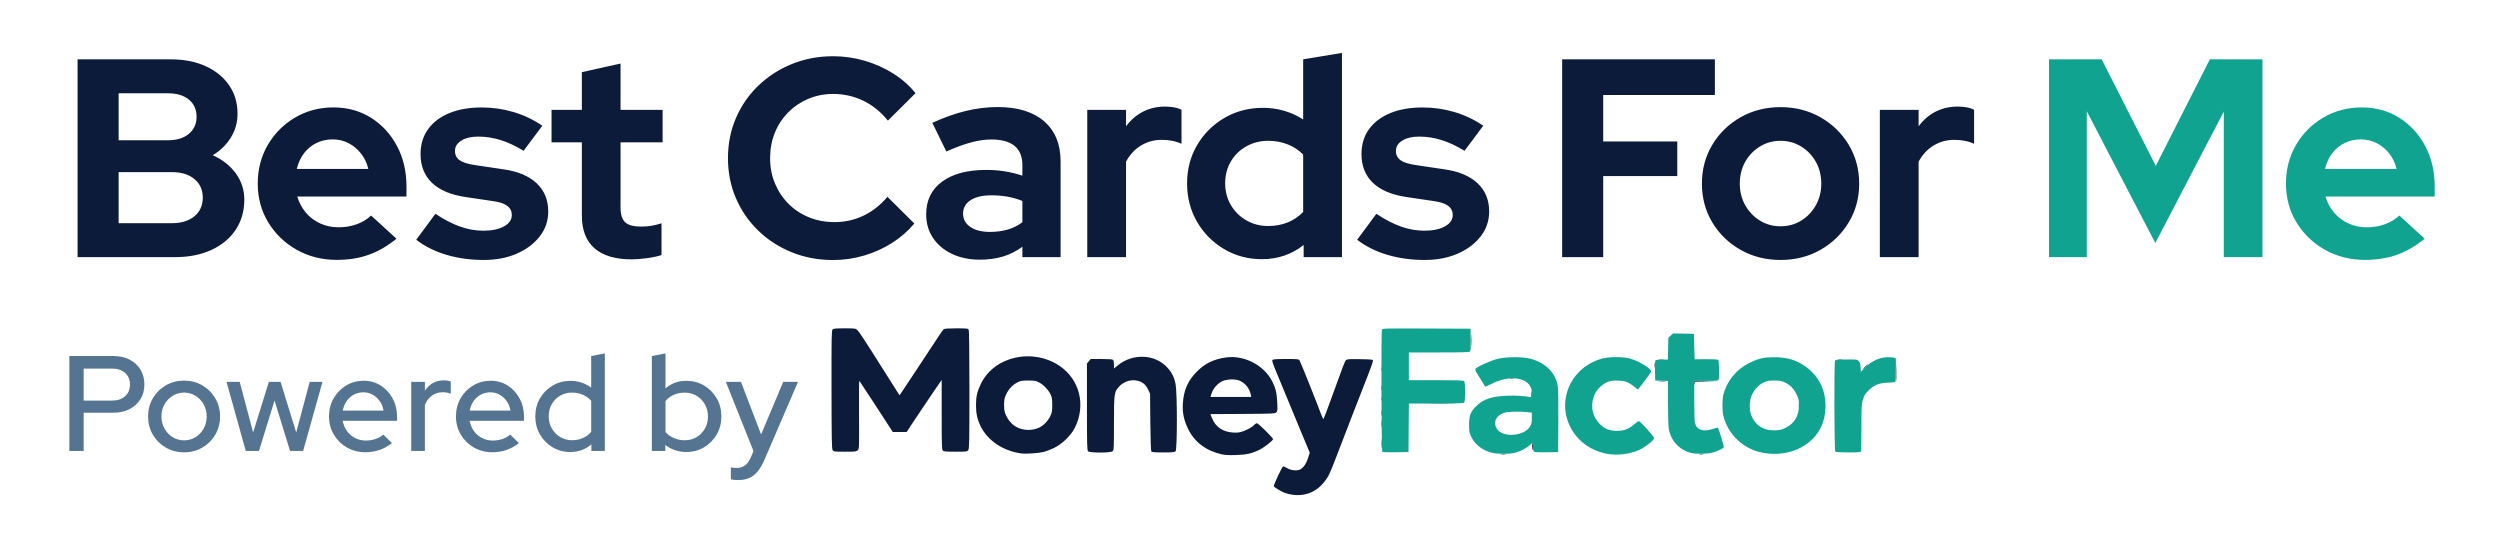
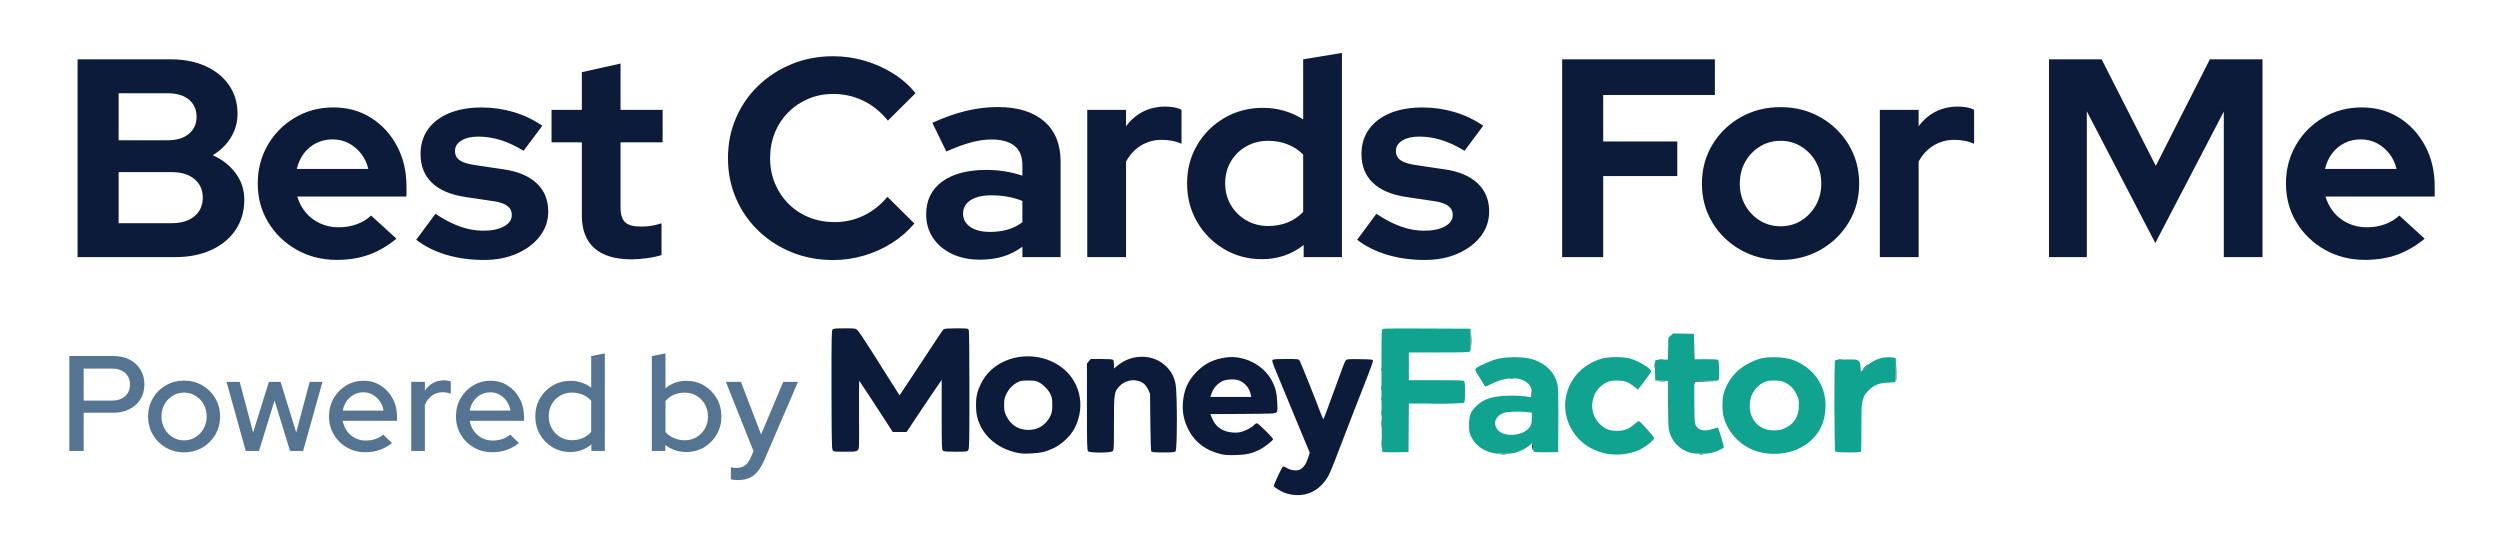
<svg xmlns="http://www.w3.org/2000/svg" viewBox="-30.0 -30.0 1263.6 280.1" width="2527" height="560" role="img" aria-label="Best Cards For Me, Powered by MoneyFactor">
  <defs>
    <linearGradient id="gnclight" gradientUnits="userSpaceOnUse" x1="181.7" y1="321.1" x2="319.5" y2="403.9">
      <stop offset="0.00" stop-color="#0A1935" />
      <stop offset="0.20" stop-color="#0A1A35" />
      <stop offset="0.40" stop-color="#0C1E3C" />
      <stop offset="0.60" stop-color="#0A1935" />
      <stop offset="0.80" stop-color="#091731" />
      <stop offset="1.00" stop-color="#0B1C38" />
    </linearGradient>
    <linearGradient id="gtclight" gradientUnits="userSpaceOnUse" x1="339.1" y1="501.7" x2="532.6" y2="279.6">
      <stop offset="0.00" stop-color="#0C9282" />
      <stop offset="0.20" stop-color="#10A290" />
      <stop offset="0.40" stop-color="#17CCB1" />
      <stop offset="0.60" stop-color="#19D7B9" />
      <stop offset="0.80" stop-color="#15C5AB" />
      <stop offset="1.00" stop-color="#17C3A9" />
    </linearGradient>
  </defs>
  <path fill="#0B1B39" d="M9.05 100.0V0.0H56.087Q66.211 0.0 73.796 3.451Q81.38 6.901 85.648 13.098Q89.916 19.294 89.916 27.459Q89.916 34.044 86.563 39.502Q83.209 44.96 77.401 48.473Q84.759 51.803 89.049 57.678Q93.34 63.553 93.34 70.934Q93.34 79.608 88.972 86.17Q84.604 92.732 76.704 96.366Q68.805 100.0 58.314 100.0ZM29.799 40.903H54.797Q61.433 40.903 65.32 37.666Q69.207 34.429 69.207 29.034Q69.207 23.537 65.32 20.351Q61.433 17.165 54.797 17.165H29.799ZM29.799 82.835H56.739Q63.901 82.835 68.124 79.334Q72.346 75.833 72.346 69.93Q72.346 64.026 68.124 60.525Q63.901 57.024 56.739 57.024H29.799ZM140.07 101.388Q128.861 101.388 119.786 96.255Q110.71 91.121 105.423 82.384Q100.135 73.648 100.135 62.809Q100.135 52.01 105.208 43.294Q110.282 34.577 119 29.444Q127.718 24.31 138.396 24.31Q149.097 24.31 157.406 29.546Q165.716 34.783 170.524 43.807Q175.332 52.831 175.332 64.348V69.378H120.107Q121.477 73.915 124.402 77.435Q127.326 80.954 131.644 82.937Q135.962 84.919 141.012 84.919Q145.968 84.919 150.227 83.359Q154.487 81.799 157.443 78.964L170.274 90.684Q163.453 96.241 156.234 98.815Q149.016 101.388 140.07 101.388ZM119.879 55.408H156.038Q154.976 50.93 152.337 47.603Q149.698 44.276 146.032 42.373Q142.366 40.471 138.008 40.471Q133.507 40.471 129.801 42.302Q126.095 44.133 123.538 47.46Q120.982 50.787 119.879 55.408ZM214.409 101.429Q204.217 101.429 195.457 98.808Q186.696 96.187 180.264 91.209L189.976 78.092Q196.515 82.459 202.413 84.548Q208.31 86.638 214.185 86.638Q220.704 86.638 224.645 84.452Q228.585 82.266 228.585 78.706Q228.585 75.839 226.346 74.12Q224.107 72.4 219.302 71.708L205.026 69.584Q193.901 67.909 188.174 62.385Q182.447 56.861 182.447 47.857Q182.447 40.626 186.234 35.347Q190.022 30.068 196.966 27.2Q203.909 24.332 213.409 24.332Q221.574 24.332 229.354 26.618Q237.135 28.903 244.014 33.555L234.543 46.239Q228.441 42.507 222.849 40.784Q217.258 39.06 211.606 39.06Q206.332 39.06 203.095 41.063Q199.857 43.066 199.857 46.3Q199.857 49.31 202.179 50.989Q204.501 52.668 209.962 53.463L224.238 55.587Q235.26 57.119 241.13 62.643Q247 68.167 247 76.903Q247 83.97 242.733 89.483Q238.465 94.996 231.144 98.212Q223.823 101.429 214.409 101.429ZM289.135 101.121Q276.771 101.121 270.385 95.512Q264.0 89.903 264.0 79.012V41.944H248.674V25.555H264.0V6.489L283.562 2.133V25.555H304.825V41.944H283.562V74.964Q283.562 80.165 285.876 82.357Q288.191 84.549 293.843 84.549Q296.741 84.549 299.098 84.172Q301.455 83.795 304.272 82.897V98.956Q301.25 99.956 296.815 100.538Q292.38 101.121 289.135 101.121ZM391.062 101.469Q379.795 101.469 370.11 97.54Q360.425 93.612 353.179 86.592Q345.934 79.571 341.902 70.214Q337.871 60.857 337.871 50.0Q337.871 39.04 341.902 29.683Q345.934 20.326 353.23 13.306Q360.527 6.286 370.212 2.357Q379.897 -1.571 391.062 -1.571Q399.227 -1.571 407.006 0.716Q414.785 3.004 421.409 7.16Q428.034 11.316 432.686 17.115L418.73 30.986Q413.284 24.272 406.2 20.885Q399.117 17.499 391.062 17.499Q384.298 17.499 378.46 19.975Q372.622 22.451 368.302 26.811Q363.982 31.171 361.578 37.081Q359.173 42.99 359.173 50.0Q359.173 56.867 361.629 62.745Q364.085 68.624 368.476 73.035Q372.867 77.447 378.828 79.871Q384.789 82.296 391.759 82.296Q399.608 82.296 406.446 79.012Q413.284 75.728 418.485 69.505L432.093 82.988Q427.4 88.644 420.827 92.82Q414.254 96.996 406.598 99.232Q398.942 101.469 391.062 101.469ZM465.223 101.286Q457.264 101.286 451.13 98.366Q444.996 95.447 441.536 90.282Q438.076 85.117 438.076 78.38Q438.076 67.724 446.15 61.816Q454.223 55.907 468.495 55.907Q478.117 55.907 486.724 58.815V53.491Q486.724 46.972 482.739 43.744Q478.755 40.515 471.008 40.515Q466.338 40.515 460.878 41.964Q455.419 43.413 448.272 46.596L441.193 32.091Q450.036 28.068 458.096 26.098Q466.155 24.127 474.266 24.127Q489.376 24.127 497.708 31.325Q506.04 38.523 506.04 51.652V100.0H486.724V94.744Q482.072 98.169 476.8 99.727Q471.527 101.286 465.223 101.286ZM456.737 77.992Q456.737 82.247 460.423 84.75Q464.109 87.253 470.364 87.253Q475.151 87.253 479.257 86.074Q483.362 84.895 486.724 82.354V71.594Q483.117 70.133 479.245 69.443Q475.374 68.753 471.038 68.753Q464.314 68.753 460.525 71.204Q456.737 73.656 456.737 77.992ZM519.523 100.0V25.555H539.125V33.851Q542.718 28.998 547.739 26.44Q552.759 23.881 559.022 23.881Q564.481 23.984 567.173 25.497V42.702Q565.008 41.68 562.433 41.189Q559.857 40.698 557.179 40.698Q551.429 40.698 546.705 43.56Q541.982 46.423 539.125 51.718V100.0ZM607.839 101.04Q597.326 101.04 588.69 95.921Q580.054 90.802 575.023 82.123Q569.992 73.443 569.992 62.706Q569.992 51.97 575.085 43.325Q580.179 34.68 588.901 29.598Q597.623 24.515 608.392 24.515Q613.926 24.515 619.081 26.022Q624.237 27.529 628.684 30.4V0.0L648.286 -3.25V100.0H628.93V93.865Q619.809 101.04 607.839 101.04ZM610.994 84.263Q616.374 84.263 620.877 82.442Q625.38 80.62 628.684 77.137V48.173Q625.483 44.833 620.899 43.011Q616.314 41.189 610.994 41.189Q604.914 41.189 599.944 43.986Q594.975 46.782 592.11 51.648Q589.246 56.514 589.246 62.666Q589.246 68.787 592.13 73.683Q595.014 78.579 599.971 81.421Q604.929 84.263 610.994 84.263ZM690.123 101.429Q679.932 101.429 671.171 98.808Q662.41 96.187 655.978 91.209L665.69 78.092Q672.229 82.459 678.127 84.548Q684.024 86.638 689.899 86.638Q696.419 86.638 700.359 84.452Q704.3 82.266 704.3 78.706Q704.3 75.839 702.06 74.12Q699.821 72.4 695.016 71.708L680.74 69.584Q669.616 67.909 663.888 62.385Q658.161 56.861 658.161 47.857Q658.161 40.626 661.949 35.347Q665.736 30.068 672.68 27.2Q679.624 24.332 689.123 24.332Q697.288 24.332 705.068 26.618Q712.849 28.903 719.728 33.555L710.258 46.239Q704.155 42.507 698.563 40.784Q692.972 39.06 687.32 39.06Q682.046 39.06 678.809 41.063Q675.572 43.066 675.572 46.3Q675.572 49.31 677.893 50.989Q680.215 52.668 685.676 53.463L699.952 55.587Q710.974 57.119 716.844 62.643Q722.714 68.167 722.714 76.903Q722.714 83.97 718.447 89.483Q714.179 94.996 706.858 98.212Q699.537 101.429 690.123 101.429ZM759.622 100.0V0.0H836.837V18.026H780.37V41.529H817.827V59.002H780.37V100.0ZM870.03 101.429Q858.861 101.429 849.823 96.309Q840.784 91.189 835.531 82.433Q830.278 73.677 830.278 62.844Q830.278 52.01 835.531 43.225Q840.784 34.441 849.823 29.304Q858.861 24.167 870.03 24.167Q881.211 24.167 890.217 29.298Q899.224 34.428 904.503 43.202Q909.783 51.976 909.783 62.832Q909.783 73.688 904.503 82.44Q899.224 91.193 890.217 96.311Q881.211 101.429 870.03 101.429ZM870.03 84.406Q875.879 84.406 880.517 81.517Q885.155 78.628 887.894 73.738Q890.632 68.849 890.632 62.848Q890.632 56.736 887.901 51.856Q885.171 46.976 880.485 44.083Q875.8 41.189 870.042 41.189Q864.284 41.189 859.587 44.083Q854.889 46.976 852.159 51.838Q849.429 56.701 849.429 62.849Q849.429 68.846 852.159 73.733Q854.889 78.62 859.579 81.513Q864.268 84.406 870.03 84.406ZM920.237 100.0V25.555H939.839V33.851Q943.433 28.998 948.453 26.44Q953.473 23.881 959.737 23.881Q965.195 23.984 967.887 25.497V42.702Q965.722 41.68 963.147 41.189Q960.572 40.698 957.893 40.698Q952.143 40.698 947.42 43.56Q942.696 46.423 939.839 51.718V100.0Z" />
-   <path fill="#10A390" d="M1005.765 100.0V0.0H1032.378L1059.749 53.863L1087.078 0.0H1113.692V100.0H1094.131V26.425L1059.503 92.857L1024.875 26.26V100.0ZM1165.499 101.388Q1154.29 101.388 1145.214 96.255Q1136.139 91.121 1130.851 82.384Q1125.563 73.648 1125.563 62.809Q1125.563 52.01 1130.637 43.294Q1135.71 34.577 1144.429 29.444Q1153.147 24.31 1163.825 24.31Q1174.525 24.31 1182.835 29.546Q1191.145 34.783 1195.953 43.807Q1200.761 52.831 1200.761 64.348V69.378H1145.535Q1146.906 73.915 1149.83 77.435Q1152.755 80.954 1157.073 82.937Q1161.39 84.919 1166.441 84.919Q1171.396 84.919 1175.656 83.359Q1179.915 81.799 1182.871 78.964L1195.702 90.684Q1188.881 96.241 1181.663 98.815Q1174.445 101.388 1165.499 101.388ZM1145.308 55.408H1181.467Q1180.404 50.93 1177.766 47.603Q1175.127 44.276 1171.461 42.373Q1167.795 40.471 1163.437 40.471Q1158.936 40.471 1155.229 42.302Q1151.523 44.133 1148.967 47.46Q1146.411 50.787 1145.308 55.408Z" />
+   <path fill="#0B1B39" d="M1005.765 100.0V0.0H1032.378L1059.749 53.863L1087.078 0.0H1113.692V100.0H1094.131V26.425L1059.503 92.857L1024.875 26.26V100.0ZM1165.499 101.388Q1154.29 101.388 1145.214 96.255Q1136.139 91.121 1130.851 82.384Q1125.563 73.648 1125.563 62.809Q1125.563 52.01 1130.637 43.294Q1135.71 34.577 1144.429 29.444Q1153.147 24.31 1163.825 24.31Q1174.525 24.31 1182.835 29.546Q1191.145 34.783 1195.953 43.807Q1200.761 52.831 1200.761 64.348V69.378H1145.535Q1146.906 73.915 1149.83 77.435Q1152.755 80.954 1157.073 82.937Q1161.39 84.919 1166.441 84.919Q1171.396 84.919 1175.656 83.359Q1179.915 81.799 1182.871 78.964L1195.702 90.684Q1188.881 96.241 1181.663 98.815Q1174.445 101.388 1165.499 101.388ZM1145.308 55.408H1181.467Q1180.404 50.93 1177.766 47.603Q1175.127 44.276 1171.461 42.373Q1167.795 40.471 1163.437 40.471Q1158.936 40.471 1155.229 42.302Q1151.523 44.133 1148.967 47.46Q1146.411 50.787 1145.308 55.408Z" />
  <path fill="#547492" d="M4.888 198.0V150.0H27.075Q31.806 150.0 35.331 151.807Q38.856 153.614 40.838 156.848Q42.82 160.081 42.82 164.367Q42.82 168.591 40.838 171.815Q38.856 175.038 35.297 176.859Q31.738 178.679 27.075 178.679H12.128V198.0ZM12.128 172.537H26.375Q30.562 172.537 33.05 170.334Q35.538 168.13 35.538 164.436Q35.538 160.721 33.05 158.531Q30.562 156.341 26.375 156.341H12.128ZM62.888 198.686Q57.813 198.686 53.665 196.282Q49.516 193.877 47.105 189.766Q44.694 185.654 44.694 180.567Q44.694 175.48 47.105 171.363Q49.516 167.245 53.665 164.838Q57.813 162.43 62.888 162.43Q68.005 162.43 72.127 164.836Q76.249 167.243 78.666 171.358Q81.082 175.473 81.082 180.565Q81.082 185.656 78.666 189.767Q76.249 193.878 72.127 196.282Q68.005 198.686 62.888 198.686ZM62.888 192.633Q66.096 192.633 68.682 191.016Q71.269 189.399 72.795 186.663Q74.322 183.926 74.322 180.568Q74.322 177.148 72.797 174.433Q71.272 171.718 68.676 170.101Q66.08 168.483 62.89 168.483Q59.7 168.483 57.102 170.101Q54.504 171.718 52.979 174.429Q51.454 177.141 51.454 180.568Q51.454 183.926 52.979 186.662Q54.504 189.397 57.101 191.015Q59.697 192.633 62.888 192.633ZM94.087 198.0 84.356 163.068H91.013L97.799 188.66L105.752 163.068H111.681L119.585 188.68L126.399 163.068H132.871L123.072 198.0H116.47L108.627 172.463L100.757 198.0ZM154.479 198.638Q149.356 198.638 145.2 196.231Q141.044 193.824 138.606 189.716Q136.168 185.609 136.168 180.52Q136.168 175.48 138.503 171.396Q140.838 167.313 144.823 164.906Q148.807 162.499 153.704 162.499Q158.525 162.499 162.328 164.926Q166.131 167.354 168.352 171.499Q170.574 175.645 170.574 180.83V182.758H143.093Q143.608 185.623 145.212 187.884Q146.816 190.146 149.318 191.441Q151.82 192.736 154.788 192.736Q157.338 192.736 159.669 191.944Q162 191.152 163.59 189.706L168.003 194.015Q164.958 196.368 161.694 197.503Q158.429 198.638 154.479 198.638ZM143.127 177.598H163.746Q163.293 174.904 161.826 172.821Q160.359 170.737 158.228 169.538Q156.096 168.339 153.546 168.339Q150.928 168.339 148.748 169.504Q146.568 170.669 145.098 172.752Q143.628 174.836 143.127 177.598ZM177.743 198.0V163.068H184.634V167.565Q186.273 165.035 188.697 163.664Q191.121 162.293 194.213 162.293Q196.347 162.314 197.725 162.897V169.066Q196.771 168.661 195.735 168.483Q194.7 168.305 193.643 168.305Q190.654 168.305 188.329 169.936Q186.005 171.567 184.634 174.624V198.0ZM218.662 198.638Q213.539 198.638 209.383 196.231Q205.227 193.824 202.789 189.716Q200.351 185.609 200.351 180.52Q200.351 175.48 202.686 171.396Q205.021 167.313 209.006 164.906Q212.99 162.499 217.887 162.499Q222.708 162.499 226.511 164.926Q230.313 167.354 232.535 171.499Q234.757 175.645 234.757 180.83V182.758H207.276Q207.791 185.623 209.395 187.884Q210.999 190.146 213.501 191.441Q216.003 192.736 218.971 192.736Q221.521 192.736 223.852 191.944Q226.183 191.152 227.773 189.706L232.186 194.015Q229.141 196.368 225.877 197.503Q222.612 198.638 218.662 198.638ZM207.31 177.598H227.929Q227.476 174.904 226.009 172.821Q224.542 170.737 222.41 169.538Q220.279 168.339 217.729 168.339Q215.111 168.339 212.931 169.504Q210.751 170.669 209.281 172.752Q207.811 174.836 207.31 177.598ZM258.117 198.528Q253.214 198.528 249.186 196.124Q245.158 193.72 242.812 189.644Q240.465 185.567 240.465 180.5Q240.465 175.432 242.824 171.383Q245.183 167.333 249.228 164.937Q253.273 162.54 258.268 162.54Q261.134 162.54 263.804 163.421Q266.475 164.301 268.723 165.994V150.0L275.614 148.669V198.0H268.813V194.655Q264.349 198.528 258.117 198.528ZM259.03 192.564Q261.985 192.564 264.504 191.461Q267.023 190.357 268.723 188.342V172.637Q267.044 170.69 264.508 169.586Q261.973 168.483 259.03 168.483Q255.736 168.483 253.043 170.041Q250.35 171.6 248.798 174.312Q247.246 177.023 247.246 180.452Q247.246 183.874 248.802 186.612Q250.358 189.349 253.048 190.957Q255.739 192.564 259.03 192.564ZM299.389 198.0V150.0L306.279 148.669V166.372Q310.627 162.54 316.886 162.54Q321.858 162.54 325.849 164.947Q329.84 167.354 332.189 171.403Q334.537 175.453 334.537 180.52Q334.537 185.588 332.178 189.661Q329.819 193.735 325.797 196.131Q321.775 198.528 316.735 198.528Q313.862 198.528 311.15 197.613Q308.439 196.698 306.19 194.984V198.0ZM315.972 192.585Q319.338 192.585 321.991 191.001Q324.644 189.418 326.201 186.703Q327.757 183.989 327.757 180.568Q327.757 177.148 326.201 174.409Q324.644 171.671 321.981 170.087Q319.318 168.504 315.972 168.504Q313.018 168.504 310.499 169.607Q307.98 170.711 306.279 172.726V188.431Q307.959 190.357 310.523 191.471Q313.086 192.585 315.972 192.585ZM342.976 212.716Q341.912 212.716 340.942 212.613Q339.971 212.51 339.34 212.352V206.293Q340.568 206.567 342.385 206.567Q347.158 206.567 349.345 201.425L350.783 198.097L336.816 163.068H344.44L354.62 189.641L365.815 163.068H373.262L356.387 202.296Q354.782 206.021 352.909 208.315Q351.036 210.61 348.625 211.663Q346.214 212.716 342.976 212.716Z" />
  <g transform="translate(159.17 36.73) scale(0.36905)">
    <path fill-rule="evenodd" fill="#0B1B39" d="M1257.74 497.00C1254.57 496.59 1249.84 495.46 1247.24 494.47C1241.93 492.47 1232.00 486.45 1232.00 485.23C1232.00 482.41 1243.56 458.00 1244.89 458.00C1245.36 458.00 1247.94 459.22 1250.61 460.72C1256.93 464.25 1265.42 464.56 1269.67 461.41C1273.77 458.37 1276.67 453.67 1279.12 446.07L1281.27 439.38L1269.00 409.94C1262.25 393.75 1254.72 375.55 1252.25 369.50C1244.77 351.16 1243.52 348.14 1236.14 330.59C1230.72 317.71 1229.29 313.35 1230.14 312.34C1230.98 311.32 1235.34 311.00 1248.60 311.00C1265.50 311.00 1265.99 311.06 1267.40 313.25C1268.78 315.41 1290.69 370.16 1296.60 386.23C1298.16 390.48 1299.75 393.63 1300.12 393.23C1300.50 392.83 1305.61 379.23 1311.49 363.00C1327.92 317.66 1329.08 314.63 1330.77 312.73C1332.19 311.14 1334.16 310.98 1349.91 311.23C1365.82 311.47 1367.51 311.67 1367.82 313.28C1368.00 314.25 1364.98 323.03 1361.11 332.78C1353.91 350.88 1328.16 417.34 1316.01 449.19C1312.30 458.92 1308.09 468.87 1306.67 471.30C1295.25 490.79 1278.39 499.64 1257.74 497.00ZM1160.50 441.57C1138.67 436.45 1123.30 424.75 1114.43 406.51C1108.80 394.93 1106.61 384.24 1107.38 372.00C1108.52 353.74 1114.19 340.77 1126.46 328.38C1137.61 317.12 1149.29 311.38 1166.00 308.94C1191.23 305.25 1218.55 319.31 1229.92 341.84C1234.52 350.96 1236.10 357.65 1236.70 370.50C1237.21 381.52 1237.09 382.64 1235.31 384.24C1233.53 385.83 1229.53 386.00 1189.23 386.24L1145.10 386.50L1147.50 392.41C1152.24 404.06 1162.08 410.79 1175.70 411.70C1182.04 412.12 1184.70 411.81 1189.92 410.04C1196.23 407.90 1203.35 403.70 1205.93 400.58C1206.65 399.71 1208.00 399.00 1208.93 399.00C1210.77 399.00 1231.00 419.01 1231.00 420.82C1231.00 422.59 1219.35 431.79 1213.16 434.92C1202.30 440.40 1194.66 442.16 1180.00 442.58C1170.66 442.85 1164.65 442.54 1160.50 441.57ZM1542.73 441.28C1544.50 441.06 1547.65 441.05 1549.73 441.27C1551.80 441.49 1550.35 441.67 1546.50 441.67C1542.65 441.68 1540.95 441.50 1542.73 441.28ZM1815.26 441.28C1816.78 441.05 1819.03 441.06 1820.26 441.30C1821.49 441.53 1820.25 441.72 1817.50 441.71C1814.75 441.71 1813.74 441.51 1815.26 441.28ZM886.00 440.35C861.02 437.01 839.68 422.58 830.04 402.50C825.72 393.51 824.00 385.46 824.00 374.32C824.00 362.45 825.68 355.22 830.95 344.50C849.23 307.26 901.75 295.55 938.60 320.50C966.13 339.14 974.83 374.46 959.45 405.14C954.08 415.84 942.16 427.42 930.89 432.86C926.28 435.09 919.58 437.62 916.00 438.48C909.27 440.10 892.12 441.17 886.00 440.35ZM977.57 437.43C976.18 436.04 976.00 429.13 976.00 376.51L976.00 317.15L978.59 314.08L981.18 311.00L995.89 311.00C1006.00 311.00 1010.98 311.38 1011.80 312.20C1012.46 312.86 1013.00 315.79 1013.00 318.71L1013.00 324.02L1018.33 319.68C1038.62 303.16 1068.42 304.17 1085.39 321.97C1092.06 328.96 1095.38 335.39 1097.42 345.27C1099.77 356.63 1099.77 435.08 1097.43 437.43C1096.14 438.72 1093.13 439.00 1080.55 439.00C1069.52 439.00 1064.96 438.65 1064.22 437.75C1063.57 436.96 1063.06 422.18 1062.83 397.50L1062.47 358.50L1059.86 352.89C1058.38 349.73 1055.77 346.17 1053.87 344.74C1044.18 337.42 1029.70 338.87 1020.81 348.03C1013.23 355.85 1013.00 357.37 1013.00 399.53C1013.00 433.29 1012.88 435.80 1011.17 437.35C1008.53 439.74 979.95 439.81 977.57 437.43ZM627.62 435.75C626.41 433.85 626.17 420.93 626.08 352.84C625.98 280.39 626.13 272.01 627.55 270.59C628.86 269.28 631.76 269.00 644.06 269.00C658.96 269.00 658.97 269.00 661.86 271.75C663.45 273.26 671.84 285.75 680.49 299.50C689.15 313.25 701.42 332.66 707.77 342.64L719.30 360.77L741.30 327.64C753.40 309.41 766.65 289.32 770.74 283.00C774.82 276.68 778.89 270.94 779.78 270.25C780.91 269.37 786.06 269.00 797.16 269.00C811.73 269.00 813.01 269.15 813.96 270.93C814.65 272.22 815.00 299.74 815.00 353.21C815.00 424.31 814.82 433.81 813.44 435.78C811.95 437.92 811.28 438.00 796.01 438.00C782.92 438.00 779.87 437.73 778.57 436.43C777.19 435.04 777.00 429.20 777.00 387.27L777.00 339.68L767.38 353.59C762.09 361.24 751.28 377.29 743.36 389.25L728.96 411.00L719.47 411.00L709.99 411.00L705.66 404.25C696.98 390.72 664.76 341.48 664.14 340.80C663.79 340.41 663.63 361.21 663.78 387.02C664.05 433.02 664.02 433.98 662.03 435.97C660.17 437.83 658.74 438.00 644.52 438.00C629.56 438.00 629.00 437.92 627.62 435.75ZM1379.37 427.00C1379.37 421.23 1379.54 418.86 1379.74 421.75C1379.94 424.64 1379.94 429.36 1379.74 432.25C1379.54 435.14 1379.37 432.77 1379.37 427.00ZM1585.85 431.00C1585.66 428.25 1585.84 426.00 1586.25 426.00C1586.66 426.00 1587.00 428.25 1587.00 431.00C1587.00 437.45 1586.29 437.45 1585.85 431.00ZM910.45 405.02C916.70 402.00 922.75 395.77 925.85 389.16C928.13 384.28 928.50 382.19 928.50 374.00C928.50 366.38 928.07 363.58 926.34 359.82C923.43 353.52 916.67 346.40 910.54 343.16C906.06 340.79 904.40 340.50 895.50 340.50C886.59 340.50 884.96 340.79 880.50 343.16C873.82 346.72 868.70 352.22 865.30 359.50C862.92 364.59 862.50 366.78 862.50 374.00C862.50 381.22 862.92 383.41 865.30 388.50C868.69 395.75 873.87 401.34 880.23 404.59C889.15 409.16 901.55 409.33 910.45 405.02ZM1379.34 399.50C1379.35 395.10 1379.52 393.42 1379.73 395.78C1379.94 398.13 1379.94 401.73 1379.73 403.78C1379.51 405.82 1379.34 403.90 1379.34 399.50ZM1379.32 385.00C1379.32 381.43 1379.50 379.96 1379.72 381.75C1379.95 383.54 1379.95 386.46 1379.72 388.25C1379.50 390.04 1379.32 388.57 1379.32 385.00ZM1951.29 374.50C1951.29 371.75 1951.49 370.74 1951.72 372.26C1951.95 373.78 1951.94 376.03 1951.70 377.26C1951.47 378.49 1951.28 377.25 1951.29 374.50ZM1447.25 372.25C1455.36 372.08 1468.64 372.08 1476.75 372.25C1484.86 372.42 1478.22 372.56 1462.00 372.56C1445.78 372.56 1439.14 372.42 1447.25 372.25ZM1379.25 365.50C1379.26 363.30 1379.47 362.52 1379.71 363.76C1379.95 365.01 1379.94 366.81 1379.69 367.76C1379.44 368.72 1379.24 367.70 1379.25 365.50ZM1584.98 358.70L1585.46 353.50L1585.80 357.89C1585.98 360.30 1585.76 362.64 1585.31 363.09C1584.87 363.54 1584.72 361.56 1584.98 358.70ZM1200.46 359.75C1198.54 350.87 1192.85 343.93 1184.73 340.53C1178.95 338.12 1167.56 338.53 1161.46 341.37C1155.09 344.33 1148.93 351.28 1146.82 357.88L1145.18 363.00L1173.17 363.00L1201.16 363.00L1200.46 359.75ZM1379.31 350.50C1379.32 347.20 1379.50 345.97 1379.72 347.77C1379.95 349.57 1379.94 352.27 1379.71 353.77C1379.49 355.27 1379.30 353.80 1379.31 350.50ZM1808.15 344.25L1808.00 341.00L1823.75 341.22L1839.50 341.44L1824.31 341.75L1809.13 342.05L1808.71 344.78C1808.33 347.28 1808.29 347.24 1808.15 344.25ZM2084.00 329.70L2084.49 316.50L2084.78 328.92C2084.94 335.75 2084.71 341.69 2084.28 342.12C2083.85 342.55 2083.72 336.97 2084.00 329.70ZM1759.75 341.27C1762.09 341.06 1765.91 341.06 1768.25 341.27C1770.59 341.48 1768.67 341.65 1764.00 341.65C1759.33 341.65 1757.41 341.48 1759.75 341.27ZM1555.75 337.29C1556.99 337.06 1559.01 337.06 1560.25 337.29C1561.49 337.53 1560.47 337.73 1558.00 337.73C1555.53 337.73 1554.51 337.53 1555.75 337.29ZM1379.27 325.00C1379.27 322.52 1379.47 321.51 1379.71 322.75C1379.94 323.99 1379.94 326.01 1379.71 327.25C1379.47 328.49 1379.27 327.48 1379.27 325.00ZM1753.31 319.50C1753.32 316.20 1753.50 314.97 1753.72 316.77C1753.95 318.57 1753.94 321.27 1753.71 322.77C1753.49 324.27 1753.30 322.80 1753.31 319.50ZM2042.00 321.50C2043.87 319.57 2045.62 318.00 2045.89 318.00C2046.17 318.00 2044.87 319.57 2043.00 321.50C2041.13 323.43 2039.38 325.00 2039.11 325.00C2038.83 325.00 2040.13 323.43 2042.00 321.50ZM1758.73 311.28C1760.50 311.06 1763.65 311.05 1765.73 311.27C1767.80 311.49 1766.35 311.67 1762.50 311.67C1758.65 311.68 1756.95 311.50 1758.73 311.28ZM2004.77 311.28C2006.57 311.05 2009.27 311.06 2010.77 311.29C2012.27 311.51 2010.80 311.70 2007.50 311.69C2004.20 311.68 2002.97 311.50 2004.77 311.28ZM1502.39 285.50C1502.40 277.80 1502.55 274.78 1502.74 278.79C1502.93 282.81 1502.93 289.11 1502.74 292.79C1502.55 296.48 1502.39 293.20 1502.39 285.50Z" />
    <path fill-rule="evenodd" fill="#10A390" d="M1688.76 440.97C1681.73 439.78 1672.27 436.40 1665.62 432.70C1640.78 418.89 1627.10 390.61 1632.09 363.43C1636.71 338.29 1654.43 318.86 1680.04 310.85C1689.71 307.83 1709.82 307.59 1719.92 310.37C1732.38 313.81 1749.43 324.30 1748.80 328.14C1748.63 329.14 1744.53 335.12 1739.67 341.44L1730.84 352.92L1725.67 348.83C1717.41 342.28 1712.88 340.67 1702.50 340.58C1694.74 340.51 1692.71 340.87 1687.81 343.17C1680.42 346.63 1673.61 353.79 1670.90 360.92C1665.20 375.95 1668.58 391.06 1679.94 401.33C1686.59 407.33 1692.07 409.34 1702.00 409.40C1712.00 409.47 1718.45 406.99 1726.15 400.14C1728.71 397.86 1731.41 396.04 1732.15 396.10C1733.96 396.22 1753.00 417.44 1753.00 419.32C1753.00 422.07 1741.69 431.23 1733.50 435.11C1720.58 441.24 1703.57 443.46 1688.76 440.97ZM1531.35 439.58C1518.29 436.41 1507.93 428.66 1502.79 418.22C1499.69 411.93 1499.50 410.93 1499.53 401.02C1499.57 388.22 1501.38 383.49 1509.24 375.64C1518.78 366.10 1530.43 362.15 1551.50 361.31C1563.22 360.84 1574.21 361.50 1584.44 363.31C1586.02 363.59 1586.32 357.22 1584.96 352.34C1580.41 336.12 1555.30 332.50 1531.22 344.60C1526.11 347.17 1521.78 349.09 1521.60 348.88C1521.42 348.67 1518.81 344.45 1515.81 339.50C1512.81 334.55 1509.75 329.55 1509.02 328.38C1508.28 327.22 1507.96 325.55 1508.30 324.67C1509.27 322.14 1528.63 313.27 1538.50 310.83C1550.03 307.98 1571.71 307.75 1582.40 310.36C1603.64 315.54 1617.81 329.37 1620.97 348.00C1621.68 352.23 1621.97 369.19 1621.78 396.50L1621.50 438.50L1605.63 438.78C1594.78 438.96 1589.33 438.69 1588.38 437.90C1587.52 437.19 1587.00 434.74 1587.00 431.38C1587.00 428.42 1586.75 426.00 1586.45 426.00C1586.14 426.00 1584.45 427.35 1582.70 428.99C1578.34 433.07 1569.54 437.62 1562.46 439.47C1555.40 441.31 1538.72 441.37 1531.35 439.58ZM1803.50 439.59C1787.26 435.56 1775.35 422.37 1772.94 405.74C1772.45 402.31 1772.03 386.36 1772.02 370.29L1772.00 341.08L1763.25 340.79L1754.50 340.50L1754.22 327.08C1754.07 319.70 1754.29 313.31 1754.73 312.87C1755.16 312.44 1759.19 312.01 1763.69 311.91L1771.86 311.74L1772.18 296.79L1772.50 281.83L1775.80 278.89L1779.09 275.95L1793.30 276.22L1807.50 276.50L1808.00 293.94L1808.50 311.39L1823.99 311.27C1833.49 311.20 1839.96 311.55 1840.74 312.20C1842.06 313.30 1842.61 336.24 1841.39 339.42C1840.87 340.77 1838.42 341.00 1824.39 341.00L1808.00 341.00L1808.01 368.25C1808.01 383.24 1808.46 397.10 1809.00 399.06C1811.53 408.18 1820.34 411.08 1832.95 406.95C1836.82 405.68 1840.13 404.84 1840.32 405.07C1841.58 406.66 1849.04 431.13 1848.51 431.98C1847.34 433.87 1838.19 437.98 1831.77 439.49C1824.27 441.26 1810.43 441.31 1803.50 439.59ZM1899.86 439.04C1874.66 433.72 1853.96 413.78 1847.91 389.00C1846.19 381.97 1846.18 367.10 1847.88 360.00C1852.28 341.67 1865.64 325.20 1883.02 316.66C1896.55 310.01 1903.00 308.52 1918.00 308.58C1935.69 308.64 1947.60 312.27 1960.65 321.58C1979.28 334.86 1988.94 355.32 1987.72 378.90C1986.82 396.14 1980.89 409.91 1969.60 421.00C1952.49 437.81 1926.23 444.60 1899.86 439.04ZM1380.56 438.09C1379.46 436.31 1378.97 272.93 1380.06 270.89C1381.05 269.04 1382.92 268.99 1441.29 269.24L1501.50 269.50L1501.78 284.36C1501.97 294.47 1501.69 299.67 1500.90 300.61C1499.96 301.75 1492.42 302.00 1458.38 302.00L1417.00 302.00L1417.00 321.00L1417.00 340.00L1454.30 340.00C1481.98 340.00 1491.91 340.31 1492.80 341.20C1494.47 342.87 1494.47 369.13 1492.80 370.80C1491.91 371.69 1481.98 372.00 1454.31 372.00L1417.03 372.00L1416.76 405.25L1416.50 438.50L1398.82 438.77C1388.41 438.93 1380.90 438.65 1380.56 438.09ZM2001.20 437.80C1999.78 436.38 1999.46 315.40 2000.87 313.17C2001.50 312.18 2005.42 311.80 2016.32 311.67C2030.22 311.51 2031.04 311.61 2033.17 313.73C2034.89 315.45 2035.50 317.42 2035.81 322.29L2036.21 328.63L2041.79 322.78C2048.29 315.96 2058.49 310.45 2067.18 309.05C2073.79 307.98 2083.95 308.78 2084.11 310.39C2084.57 315.01 2083.68 341.67 2083.05 342.32C2082.62 342.77 2078.26 343.27 2073.38 343.42C2061.16 343.81 2054.30 346.54 2046.85 353.99C2042.17 358.67 2040.82 360.83 2039.09 366.43C2037.16 372.70 2037.00 375.57 2037.00 404.52C2037.00 421.75 2036.73 436.55 2036.39 437.42C2035.87 438.77 2033.39 439.00 2019.09 439.00C2007.44 439.00 2002.04 438.64 2001.20 437.80ZM1567.86 413.55C1574.76 411.71 1580.16 408.10 1583.09 403.36C1584.97 400.31 1585.43 398.15 1585.46 392.04L1585.50 384.50L1580.00 383.85C1569.46 382.60 1553.57 382.94 1548.23 384.52C1535.51 388.30 1531.26 399.53 1539.15 408.52C1544.39 414.49 1556.42 416.59 1567.86 413.55ZM1933.23 405.21C1945.32 399.25 1951.29 389.17 1951.40 374.50C1951.46 367.56 1951.05 365.63 1948.36 359.91C1944.56 351.85 1939.45 346.57 1932.09 343.12C1927.36 340.90 1925.12 340.50 1917.50 340.50C1909.68 340.50 1907.76 340.87 1902.84 343.28C1896.28 346.50 1891.19 351.74 1887.36 359.21C1883.79 366.20 1882.92 378.41 1885.46 386.16C1890.35 401.12 1902.26 409.26 1918.52 408.75C1925.28 408.54 1927.61 407.98 1933.23 405.21Z" />
  </g>
</svg>
